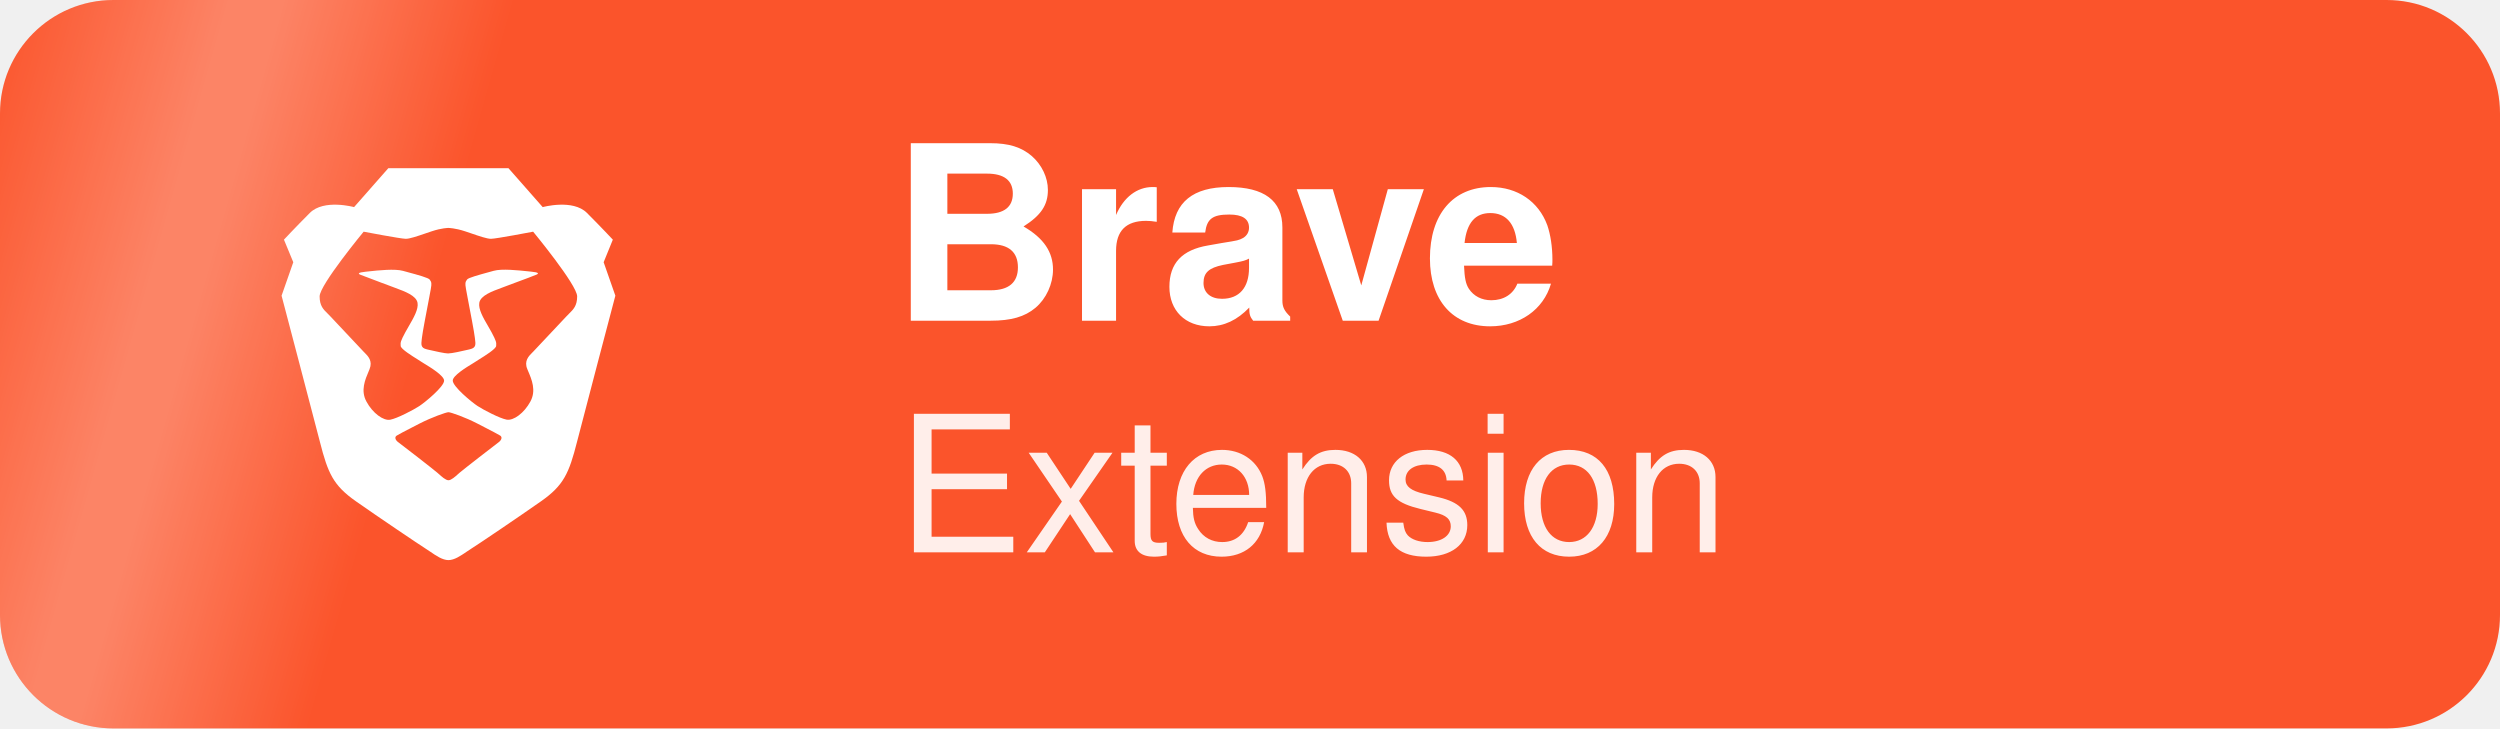
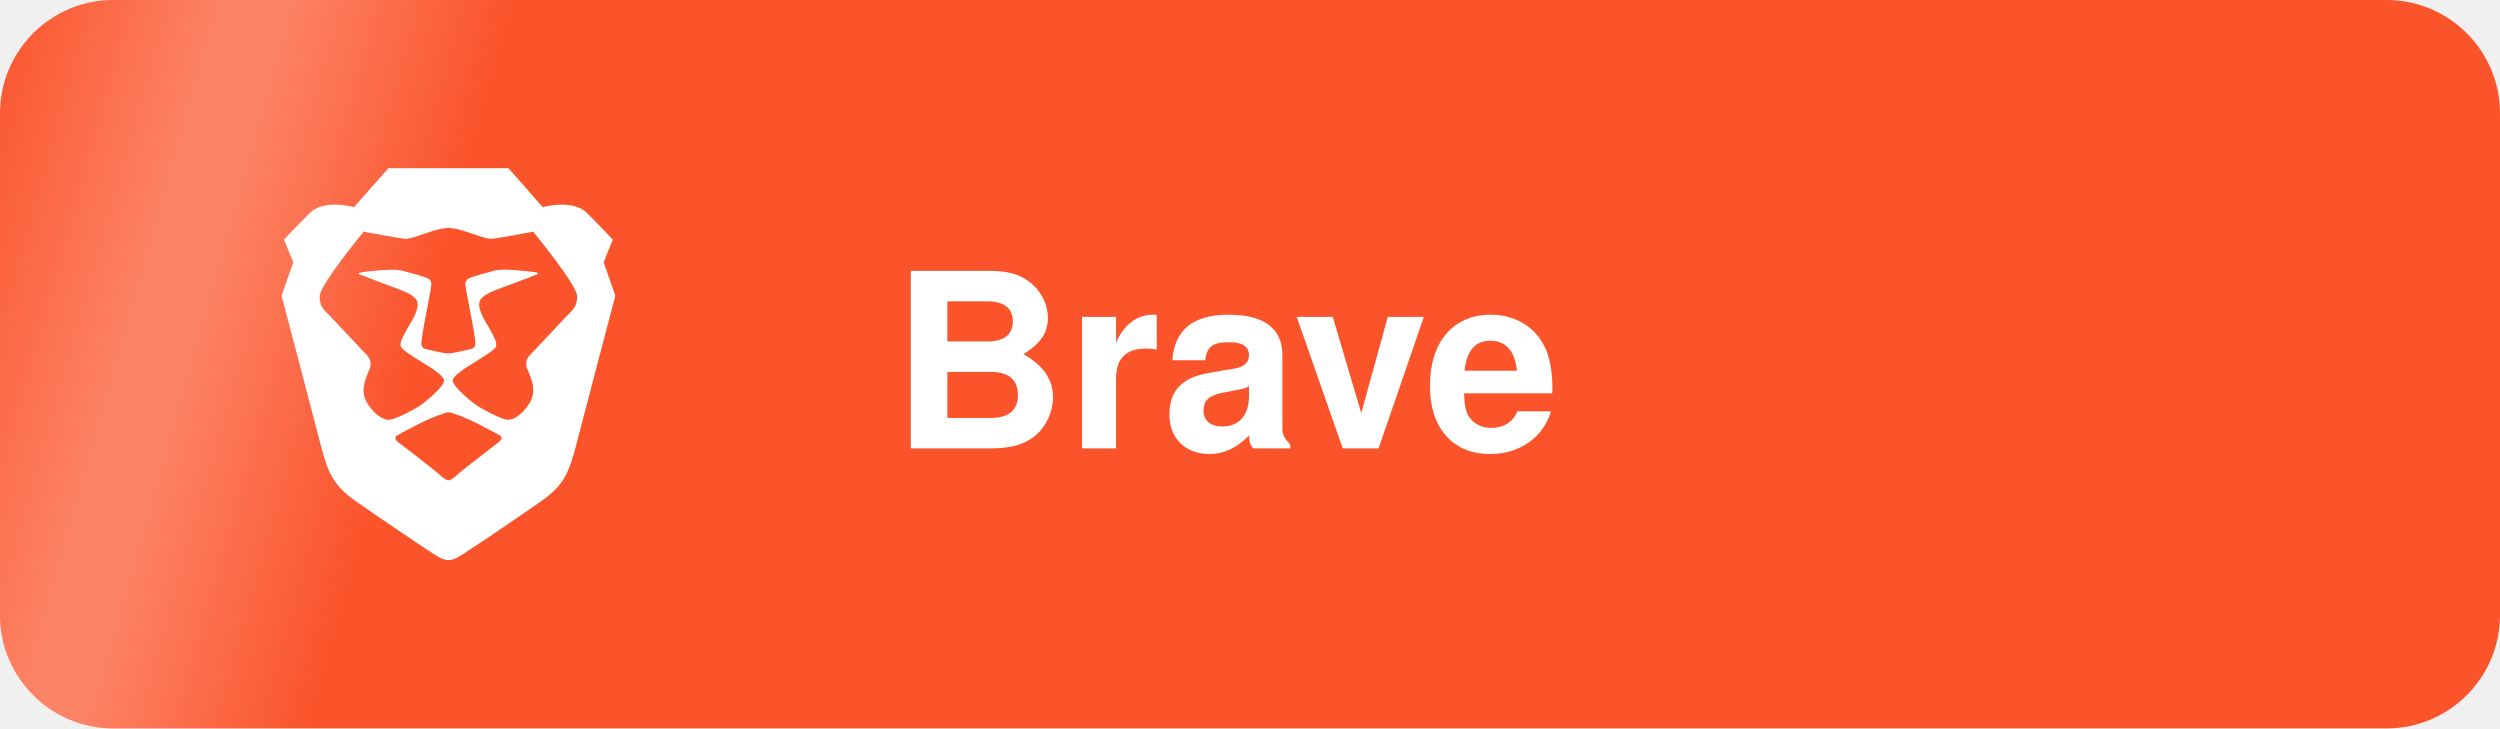
<svg xmlns="http://www.w3.org/2000/svg" viewBox="0 0 841.9 245.3" width="841.9" height="245.3" role="img" aria-label="Install the extension for Brave">
  <defs>
    <clipPath id="edge">
      <path d="M38.2,0 H803.7 A38.2,38.2 0 0 1 841.9,38.2 V207.1 A38.2,38.2 0 0 1 803.7,245.3 H38.2 A38.2,38.2 0 0 1 0,207.1 V38.2 A38.2,38.2 0 0 1 38.2,0 Z" />
    </clipPath>
    <linearGradient id="sheen" x1="0" y1="0" x2="1" y2="0">
      <stop offset="0" stop-color="#fff" stop-opacity="0" />
      <stop offset="0.45" stop-color="#fff" stop-opacity="0.28" />
      <stop offset="0.55" stop-color="#fff" stop-opacity="0.28" />
      <stop offset="1" stop-color="#fff" stop-opacity="0" />
    </linearGradient>
  </defs>
  <style>
    @keyframes pass {
      0%       { transform: translateX(-278.4px); }
-       5.99%   { transform: translateX(1120.3px); }
+       5.36%   { transform: translateX(1120.3px); }
      100%     { transform: translateX(1120.3px); }
    }
-     .band { animation: pass 17.749s linear 11.086s infinite backwards; }
+     .band { animation: pass 19.827s linear 13.856s infinite backwards; }
    @media (prefers-reduced-motion: reduce) {
      .band { animation: none; opacity: 0; }
    }
  </style>
  <path d="M38.2,0 H803.7 A38.2,38.2 0 0 1 841.9,38.2 V207.1 A38.2,38.2 0 0 1 803.7,245.3 H38.2 A38.2,38.2 0 0 1 0,207.1 V38.2 A38.2,38.2 0 0 1 38.2,0 Z" fill="#fb542b" />
  <g transform="translate(93.25 56.65) scale(0.25781)" fill="#ffffff">
    <path d="M145.5 0H224h78.5l44.7 50.8s39.3-10.9 57.8 7.6s33.8 34.9 33.8 34.9l-12 29.5 15.3 43.7s-44.9 170.2-50.1 191c-10.4 40.9-17.4 56.8-46.9 77.5s-82.9 56.8-91.6 62.2c-1.9 1.2-3.9 2.5-5.9 3.9c-7.5 5.1-15.8 10.8-23.5 10.8l0 0 0 0c-7.7 0-16.1-5.7-23.5-10.8c-2-1.4-4-2.8-5.9-3.9c-8.7-5.5-62.1-41.5-91.6-62.2s-36.5-36.6-46.9-77.5c-5.3-20.8-50.1-191-50.1-191l15.3-43.7L9.2 93.3s15.3-16.4 33.8-34.9s57.8-7.6 57.8-7.6L145.5 0zM224 407.6l0 0c3.7 0 8.9-4.7 13-8.4c.6-.5 1.2-1.1 1.7-1.5c4.2-3.7 47.8-37.5 51-39.8s5.4-6.5 1.9-8.7c-2.8-1.7-10-5.5-20.3-10.8c-3-1.6-6.3-3.2-9.7-5c-15.4-8-34.5-14.7-37.5-14.7l0 0 0 0c-3 0-22.1 6.8-37.5 14.7c-3.5 1.8-6.7 3.5-9.7 5c-10.3 5.3-17.6 9.1-20.3 10.8c-3.6 2.2-1.4 6.4 1.9 8.7s46.8 36.1 51 39.8c.5 .5 1.1 1 1.7 1.5c4.1 3.7 9.3 8.4 13 8.4l0 0zm0-165.7l0 0c4.7 0 17.6-3 26.4-5l0 0 2-.5c7.8-1.8 7.3-6.3 6.4-13c-.1-.8-.2-1.6-.3-2.4c-.6-6.1-5.8-33.1-9.1-50.3c-1.1-5.8-2-10.5-2.4-12.9c-1.5-8.1-.6-9.4 .7-11.3c.2-.3 .5-.7 .7-1.1c1.4-2.3 16-6.2 27.9-9.5l0 0c2.5-.7 4.8-1.3 6.9-1.9c10.6-3 32.4-.6 44.2 .6c1.8 .2 3.4 .4 4.7 .5c9.6 .9 10.4 2.3 7.2 3.8c-2.3 1.1-16.2 6.3-28.7 10.9l0 0 0 0c-4.7 1.8-9.2 3.5-12.8 4.8c-1.5 .5-3 1.1-4.5 1.7c-12.5 4.6-27.2 10-28.9 19.4c-1.5 8.3 5.2 19.9 11.3 30.3l0 0c1.6 2.8 3.2 5.5 4.6 8.1c6.3 11.9 6.5 13.3 6.1 18.1c-.4 3.9-14.5 12.7-22.4 17.6l0 0c-1.8 1.1-3.3 2.1-4.2 2.7c-.8 .5-2.1 1.4-3.8 2.4c-8.6 5.2-26.3 16-26.3 22.5c0 7.8 24.6 28.1 32.4 33.2s28.9 16.1 37.9 17.8s23-8.5 31.2-23.8c7.7-14.4 1.7-28.5-3.2-40l-.9-2.2c-4.5-10.6 1.9-17 6.2-21.3l0 0c.5-.5 1-1 1.4-1.4L377.7 194c1.3-1.3 2.5-2.6 3.7-3.8l0 0c5.8-5.7 10.8-10.5 10.8-22.8c0-14.9-57.5-84.5-57.5-84.5s-48.5 9.3-55.1 9.3c-5.2 0-15.3-3.5-25.8-7.1l0 0c-2.7-.9-5.4-1.9-8-2.7C232.8 78.1 224 78 224 78l0 0 0 0s-8.7 0-21.8 4.4c-2.7 .9-5.4 1.8-8 2.7l0 0c-10.5 3.6-20.6 7.1-25.8 7.1c-6.5 0-55.1-9.3-55.1-9.3s-57.5 69.6-57.5 84.5c0 12.3 4.9 17.1 10.8 22.8l0 0c1.2 1.2 2.5 2.4 3.7 3.8l43.1 45.8c.4 .5 .9 .9 1.4 1.4l0 0c4.3 4.3 10.6 10.7 6.2 21.3l-.9 2.2c-4.9 11.5-11 25.6-3.2 40c8.2 15.3 22.2 25.5 31.2 23.8s30.1-12.7 37.9-17.8s32.4-25.4 32.4-33.2c0-6.5-17.7-17.3-26.3-22.5c-1.7-1-3.1-1.9-3.8-2.4c-.9-.6-2.4-1.5-4.2-2.7c-7.9-4.9-22-13.7-22.4-17.6c-.4-4.8-.3-6.2 6.1-18.1c1.3-2.5 2.9-5.3 4.6-8.1c6-10.4 12.8-22 11.3-30.3c-1.7-9.4-16.4-14.8-28.9-19.4c-1.6-.6-3.1-1.1-4.5-1.7c-3.6-1.4-8.1-3.1-12.8-4.8l-.1 0c-12.5-4.7-26.4-9.9-28.7-10.9c-3.2-1.5-2.3-2.8 7.2-3.8c1.3-.1 2.9-.3 4.7-.5c11.8-1.3 33.6-3.6 44.2-.6c2.1 .6 4.4 1.2 6.9 1.9c11.9 3.2 26.5 7.2 27.9 9.5c.2 .4 .5 .7 .7 1.1c1.3 1.9 2.2 3.2 .7 11.3c-.4 2.4-1.3 7.1-2.4 12.9c-3.3 17.2-8.5 44.2-9.1 50.3c-.1 .8-.2 1.7-.3 2.4c-.8 6.7-1.4 11.2 6.4 13l2 .5 0 0c8.8 2 21.8 5 26.4 5l0 0z" />
  </g>
-   <text x="300" y="108" font-family="-apple-system, BlinkMacSystemFont, 'Segoe UI', Helvetica, Arial, sans-serif" font-size="82" font-weight="700" fill="#ffffff">Brave</text>
-   <text x="302" y="186" font-family="-apple-system, BlinkMacSystemFont, 'Segoe UI', Helvetica, Arial, sans-serif" font-size="64" font-weight="400" fill="#ffffff" fill-opacity="0.9">Extension</text>
+   <text x="300" y="151" font-family="-apple-system, BlinkMacSystemFont, 'Segoe UI', Helvetica, Arial, sans-serif" font-size="82" font-weight="700" fill="#ffffff">Brave</text>
  <g clip-path="url(#edge)">
    <g class="band">
      <rect x="0" y="-60" width="173.6" height="365.3" fill="url(#sheen)" transform="skewX(-16)" />
    </g>
  </g>
</svg>
